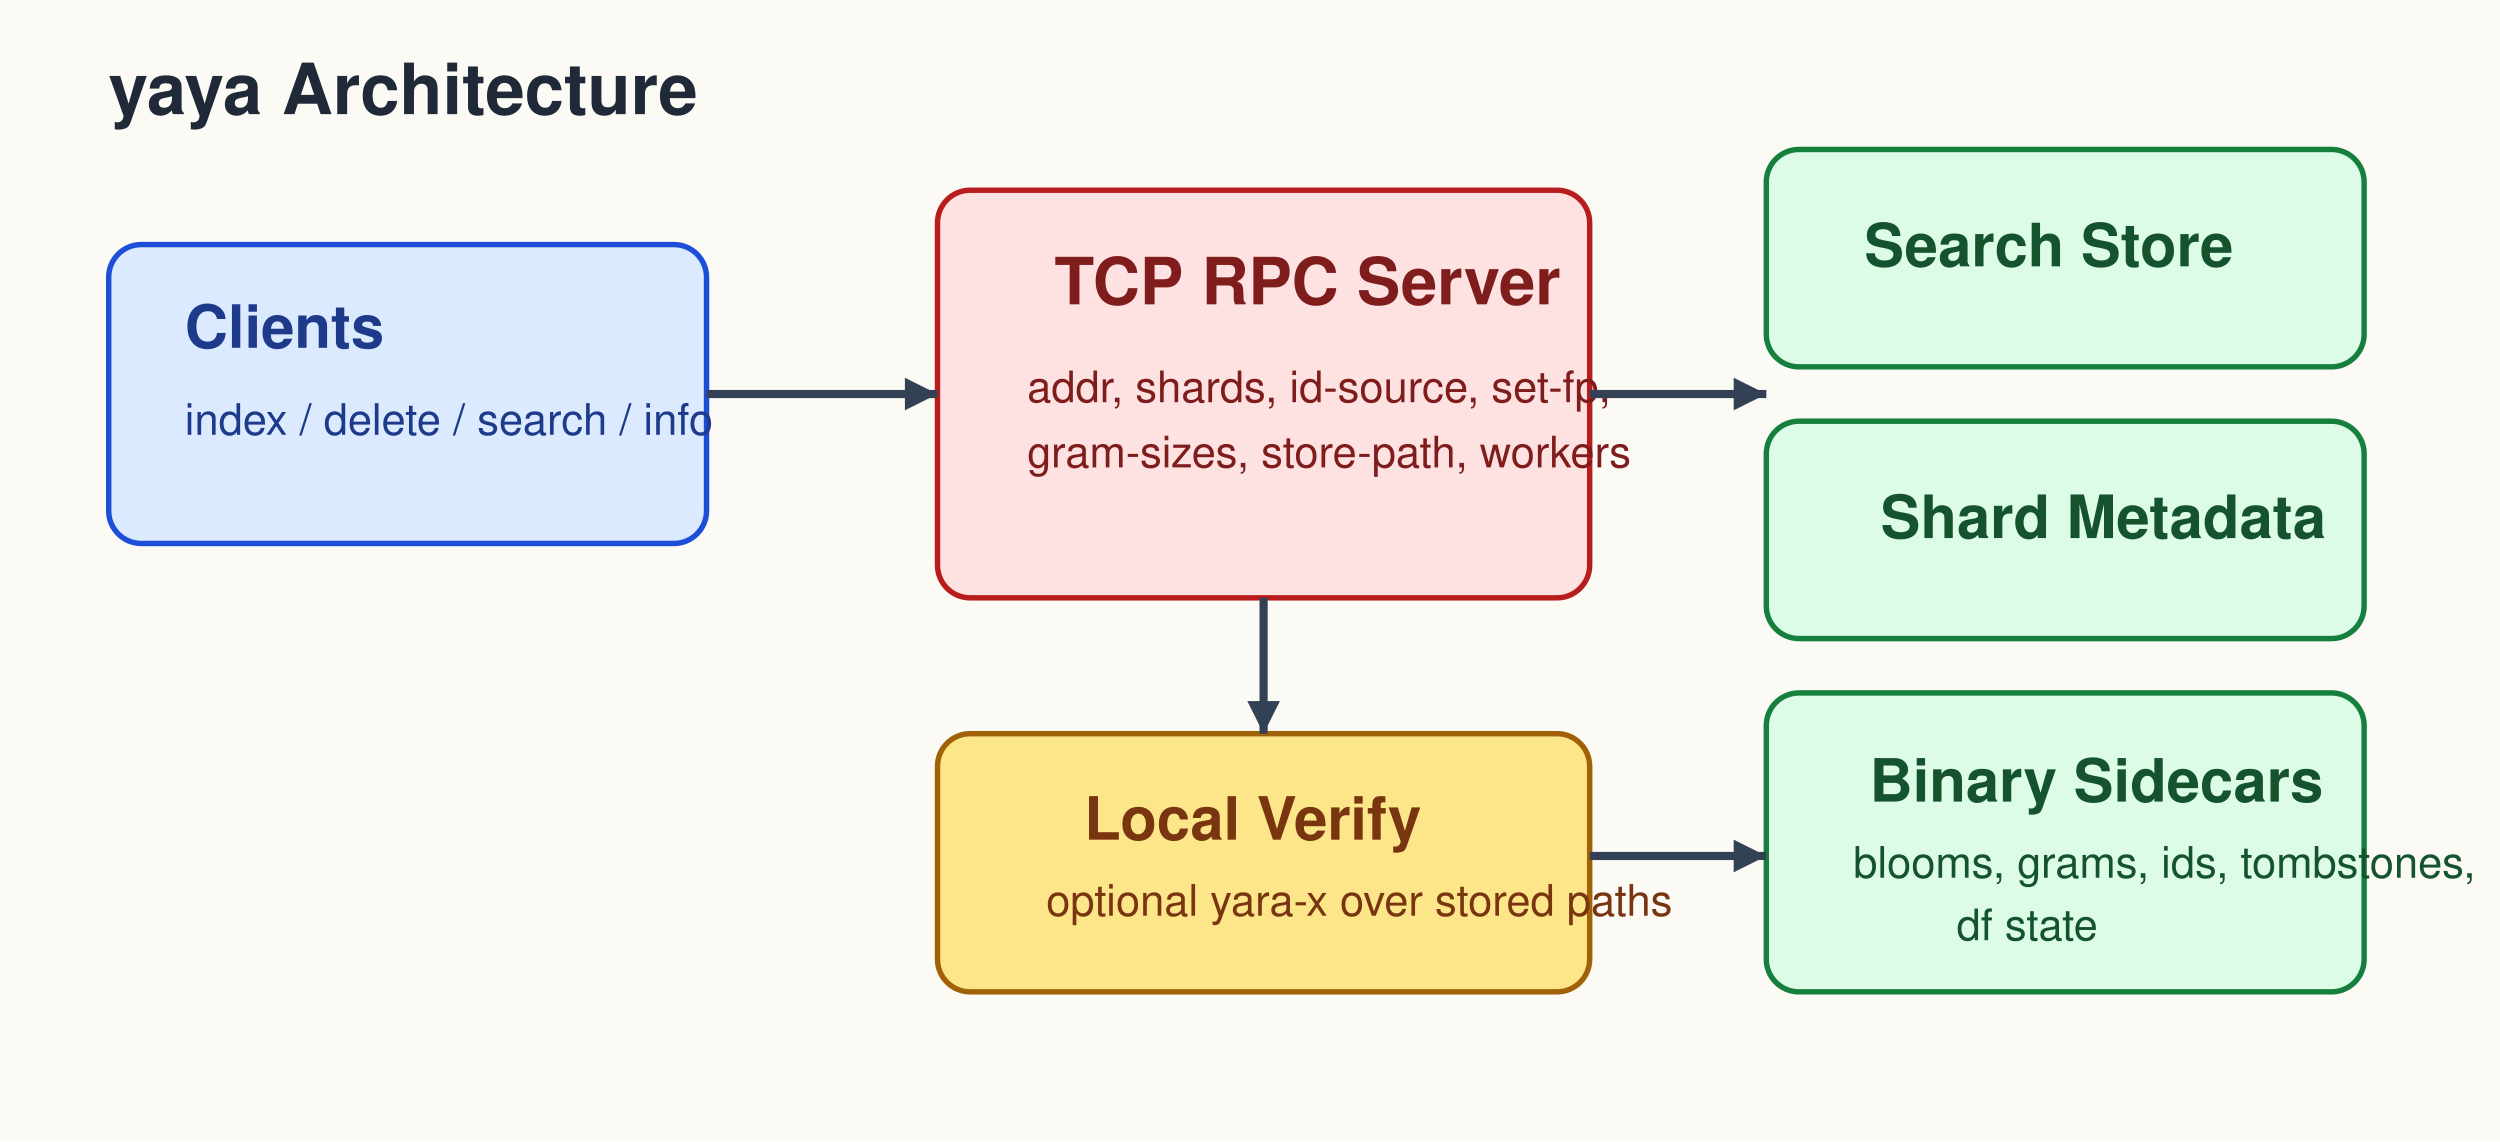
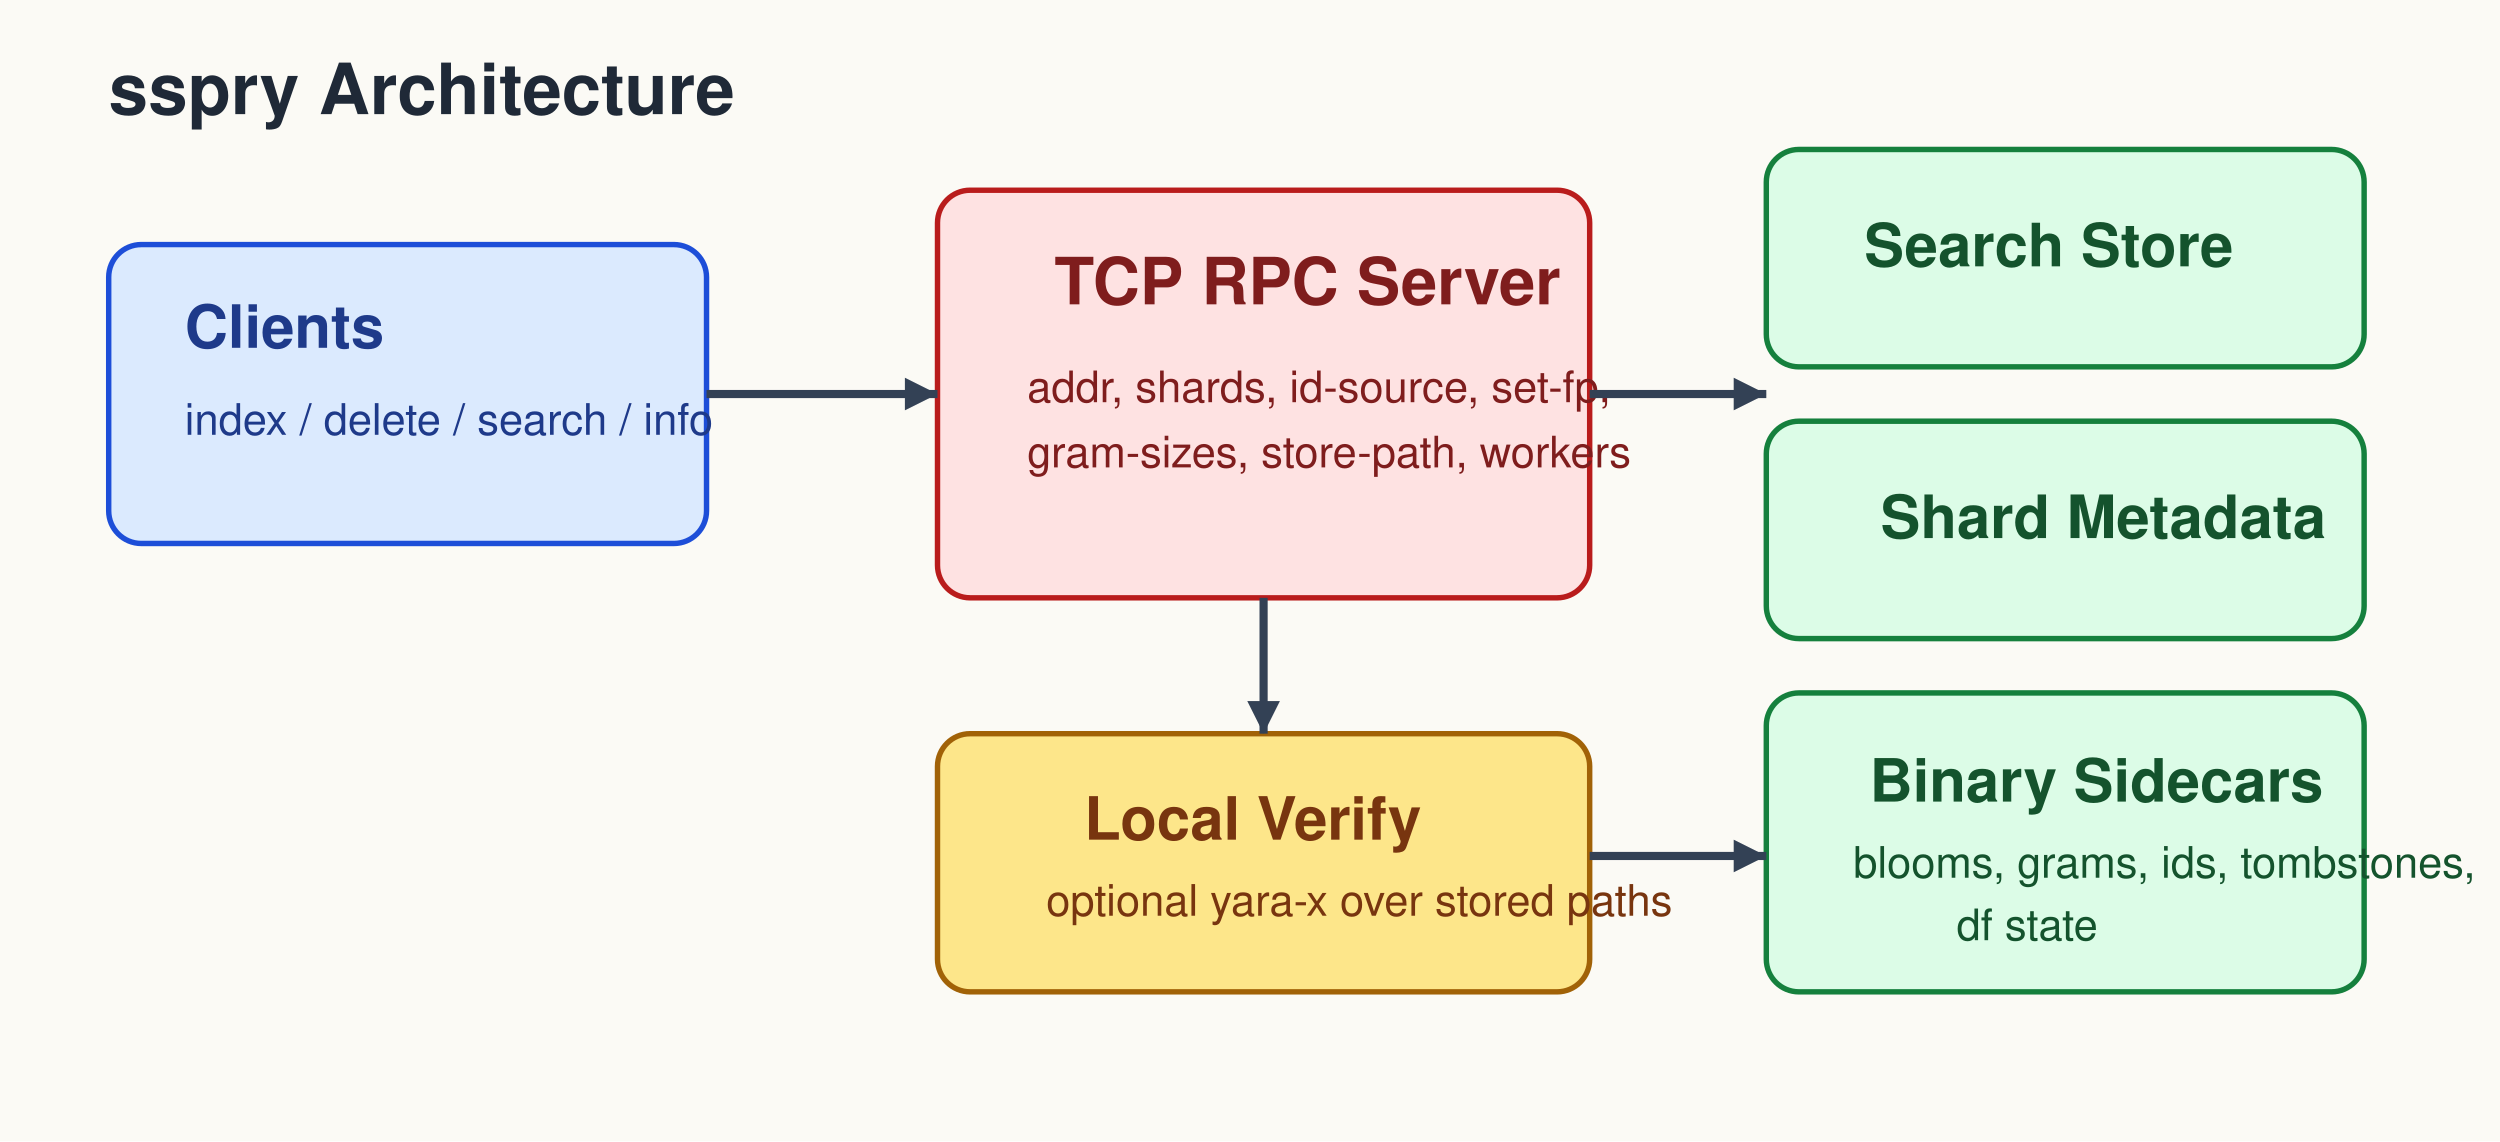
<svg xmlns="http://www.w3.org/2000/svg" width="920" height="420" viewBox="0 0 920 420">
  <rect width="920" height="420" fill="#fbfaf5" />
-   <text x="40" y="42" font-family="Helvetica, Arial, sans-serif" font-size="26" font-weight="700" fill="#1f2937">yaya Architecture</text>
+   <text x="40" y="42" font-family="Helvetica, Arial, sans-serif" font-size="26" font-weight="700" fill="#1f2937">sspry Architecture</text>
  <rect x="40" y="90" width="220" height="110" rx="12" fill="#dbeafe" stroke="#1d4ed8" stroke-width="2" />
  <text x="68" y="128" font-family="Helvetica, Arial, sans-serif" font-size="22" font-weight="700" fill="#1e3a8a">Clients</text>
  <text x="68" y="160" font-family="Helvetica, Arial, sans-serif" font-size="16" fill="#1e3a8a">index / delete / search / info</text>
  <rect x="345" y="70" width="240" height="150" rx="12" fill="#fee2e2" stroke="#b91c1c" stroke-width="2" />
  <text x="388" y="112" font-family="Helvetica, Arial, sans-serif" font-size="24" font-weight="700" fill="#7f1d1d">TCP RPC Server</text>
  <text x="378" y="148" font-family="Helvetica, Arial, sans-serif" font-size="16" fill="#7f1d1d">addr, shards, id-source, set-fp,</text>
  <text x="378" y="172" font-family="Helvetica, Arial, sans-serif" font-size="16" fill="#7f1d1d">gram-sizes, store-path, workers</text>
  <rect x="650" y="55" width="220" height="80" rx="12" fill="#dcfce7" stroke="#15803d" stroke-width="2" />
  <text x="686" y="98" font-family="Helvetica, Arial, sans-serif" font-size="22" font-weight="700" fill="#14532d">Search Store</text>
  <rect x="650" y="155" width="220" height="80" rx="12" fill="#dcfce7" stroke="#15803d" stroke-width="2" />
  <text x="692" y="198" font-family="Helvetica, Arial, sans-serif" font-size="22" font-weight="700" fill="#14532d">Shard Metadata</text>
  <rect x="650" y="255" width="220" height="110" rx="12" fill="#dcfce7" stroke="#15803d" stroke-width="2" />
  <text x="688" y="295" font-family="Helvetica, Arial, sans-serif" font-size="22" font-weight="700" fill="#14532d">Binary Sidecars</text>
  <text x="682" y="323" font-family="Helvetica, Arial, sans-serif" font-size="16" fill="#14532d">blooms, grams, ids, tombstones,</text>
  <text x="720" y="346" font-family="Helvetica, Arial, sans-serif" font-size="16" fill="#14532d">df state</text>
  <rect x="345" y="270" width="240" height="95" rx="12" fill="#fde68a" stroke="#a16207" stroke-width="2" />
  <text x="399" y="309" font-family="Helvetica, Arial, sans-serif" font-size="22" font-weight="700" fill="#78350f">Local Verify</text>
  <text x="385" y="337" font-family="Helvetica, Arial, sans-serif" font-size="16" fill="#78350f">optional yara-x over stored paths</text>
  <path d="M260 145 H345" stroke="#334155" stroke-width="3" fill="none" />
  <polygon points="345,145 333,139 333,151" fill="#334155" />
  <path d="M585 145 H650" stroke="#334155" stroke-width="3" fill="none" />
  <polygon points="650,145 638,139 638,151" fill="#334155" />
  <path d="M585 315 H650" stroke="#334155" stroke-width="3" fill="none" />
  <polygon points="650,315 638,309 638,321" fill="#334155" />
  <path d="M465 220 V270" stroke="#334155" stroke-width="3" fill="none" />
  <polygon points="465,270 459,258 471,258" fill="#334155" />
</svg>
